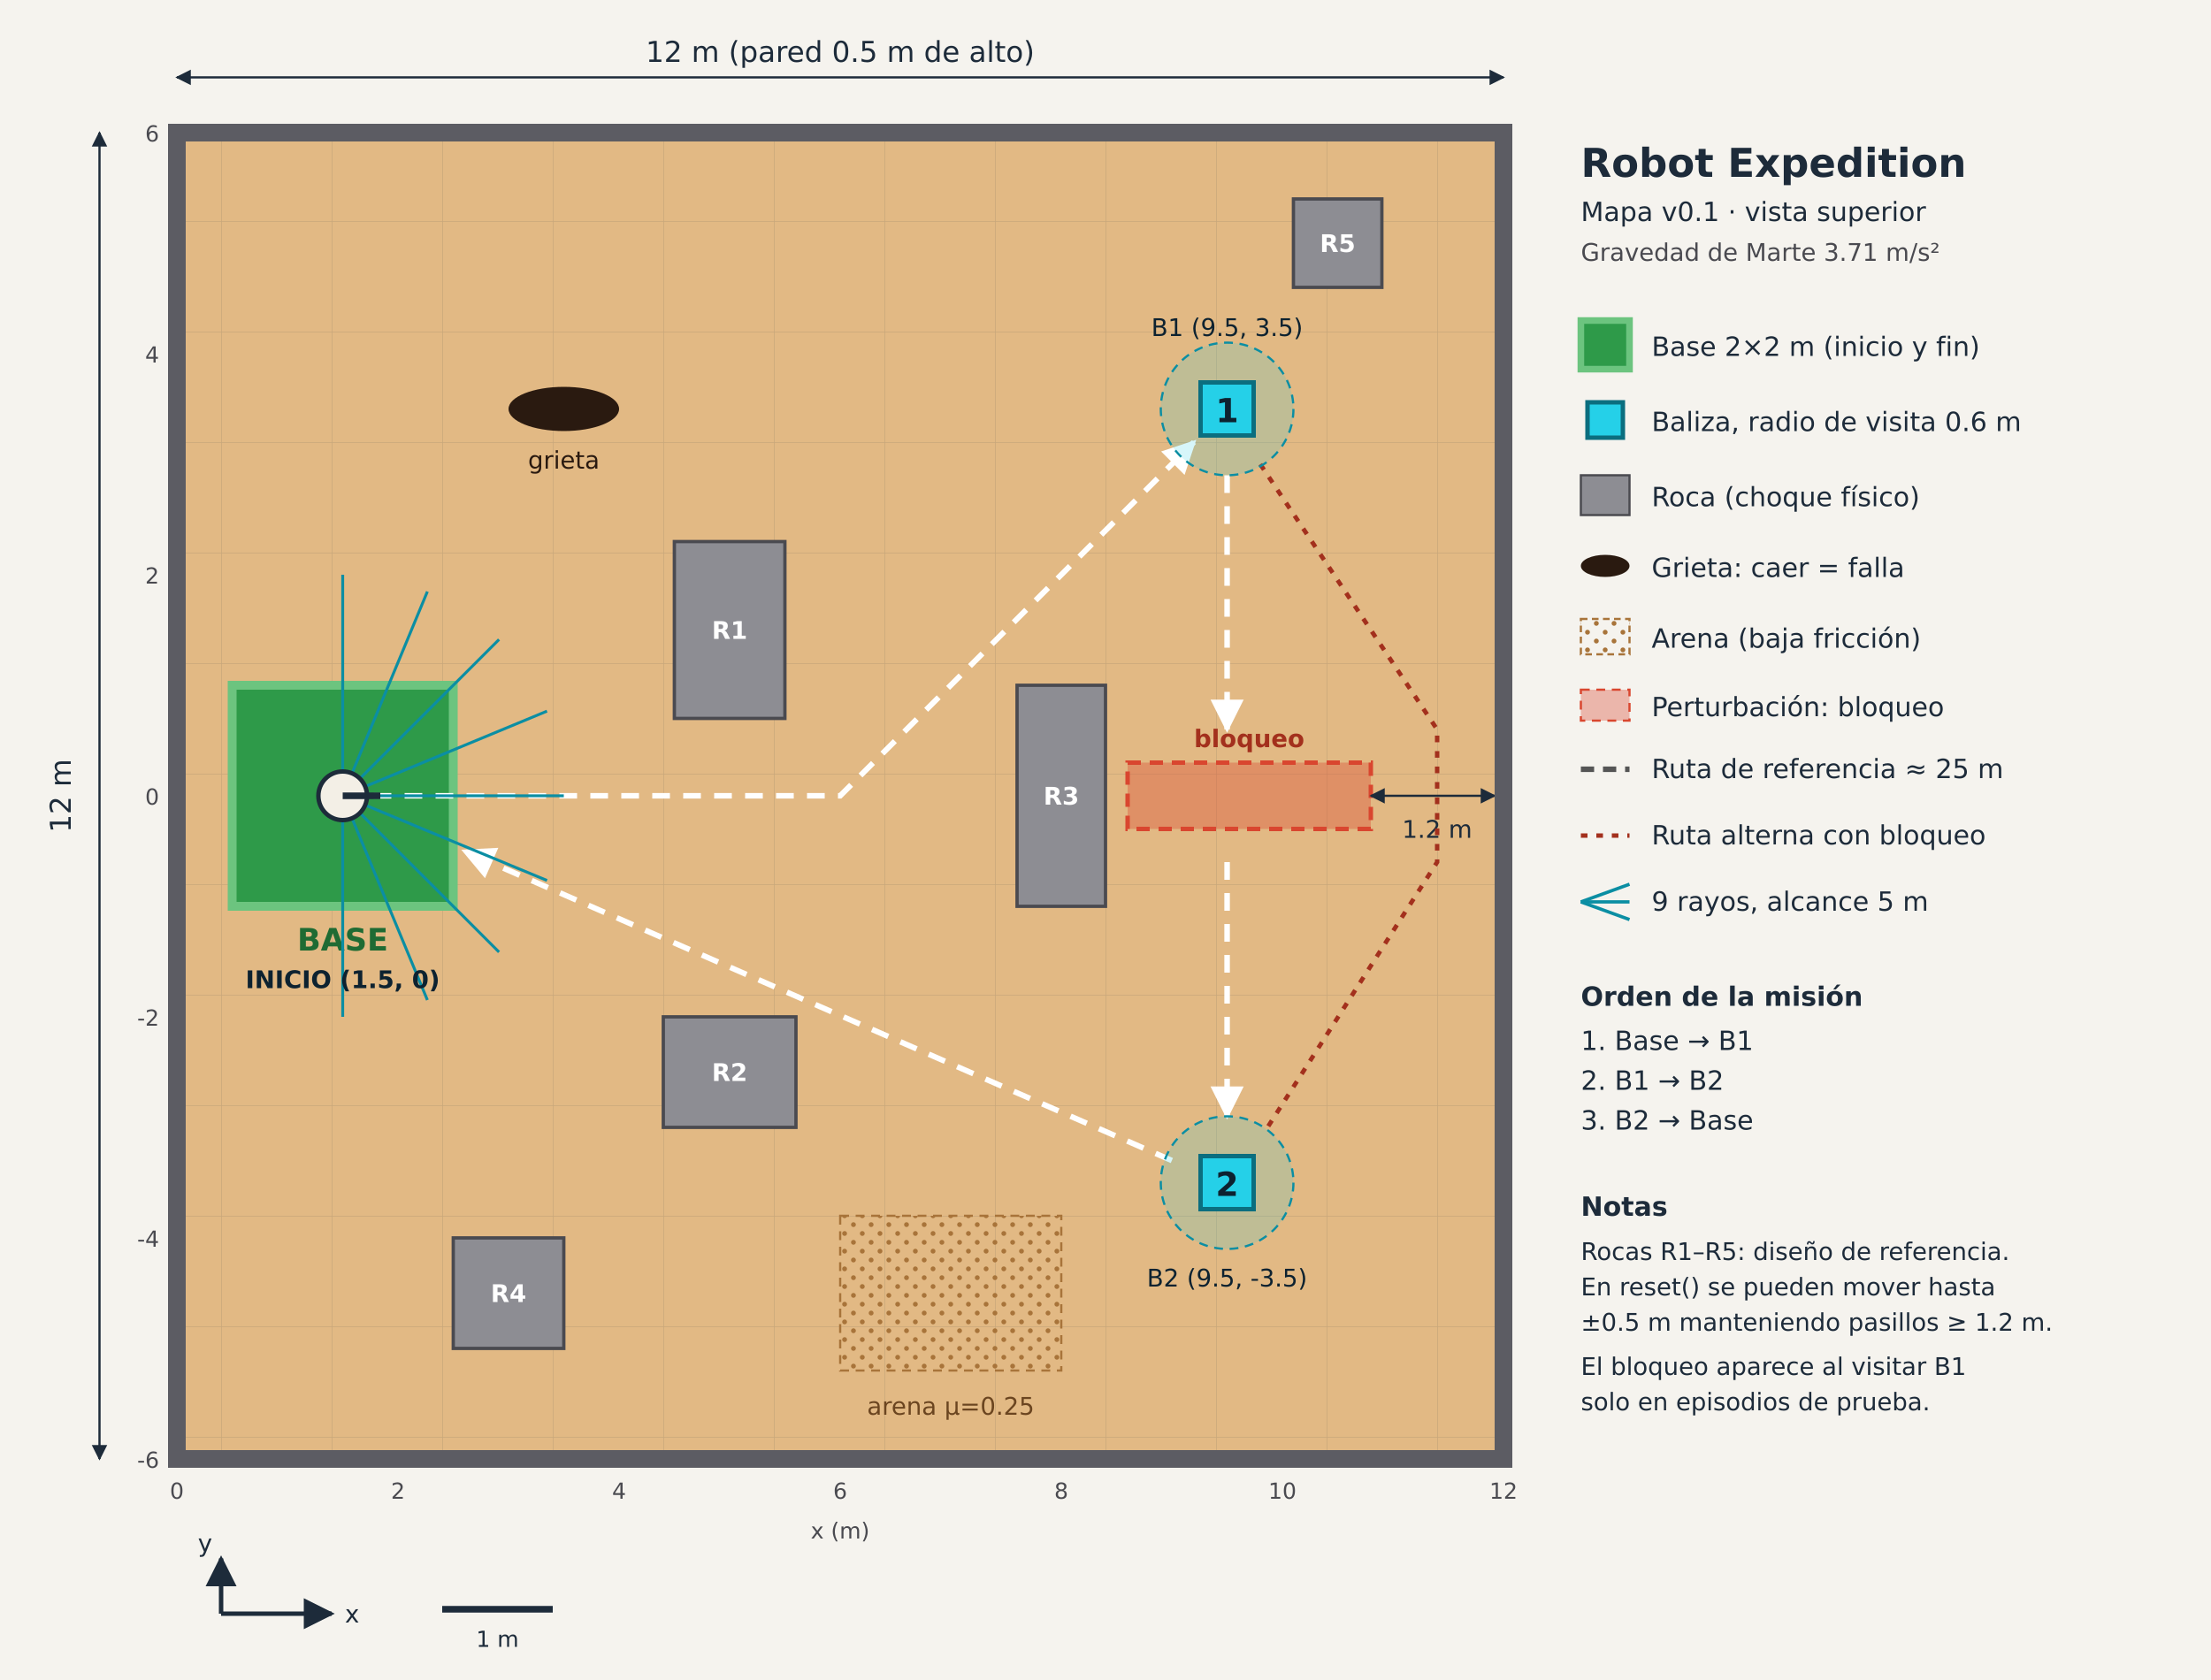
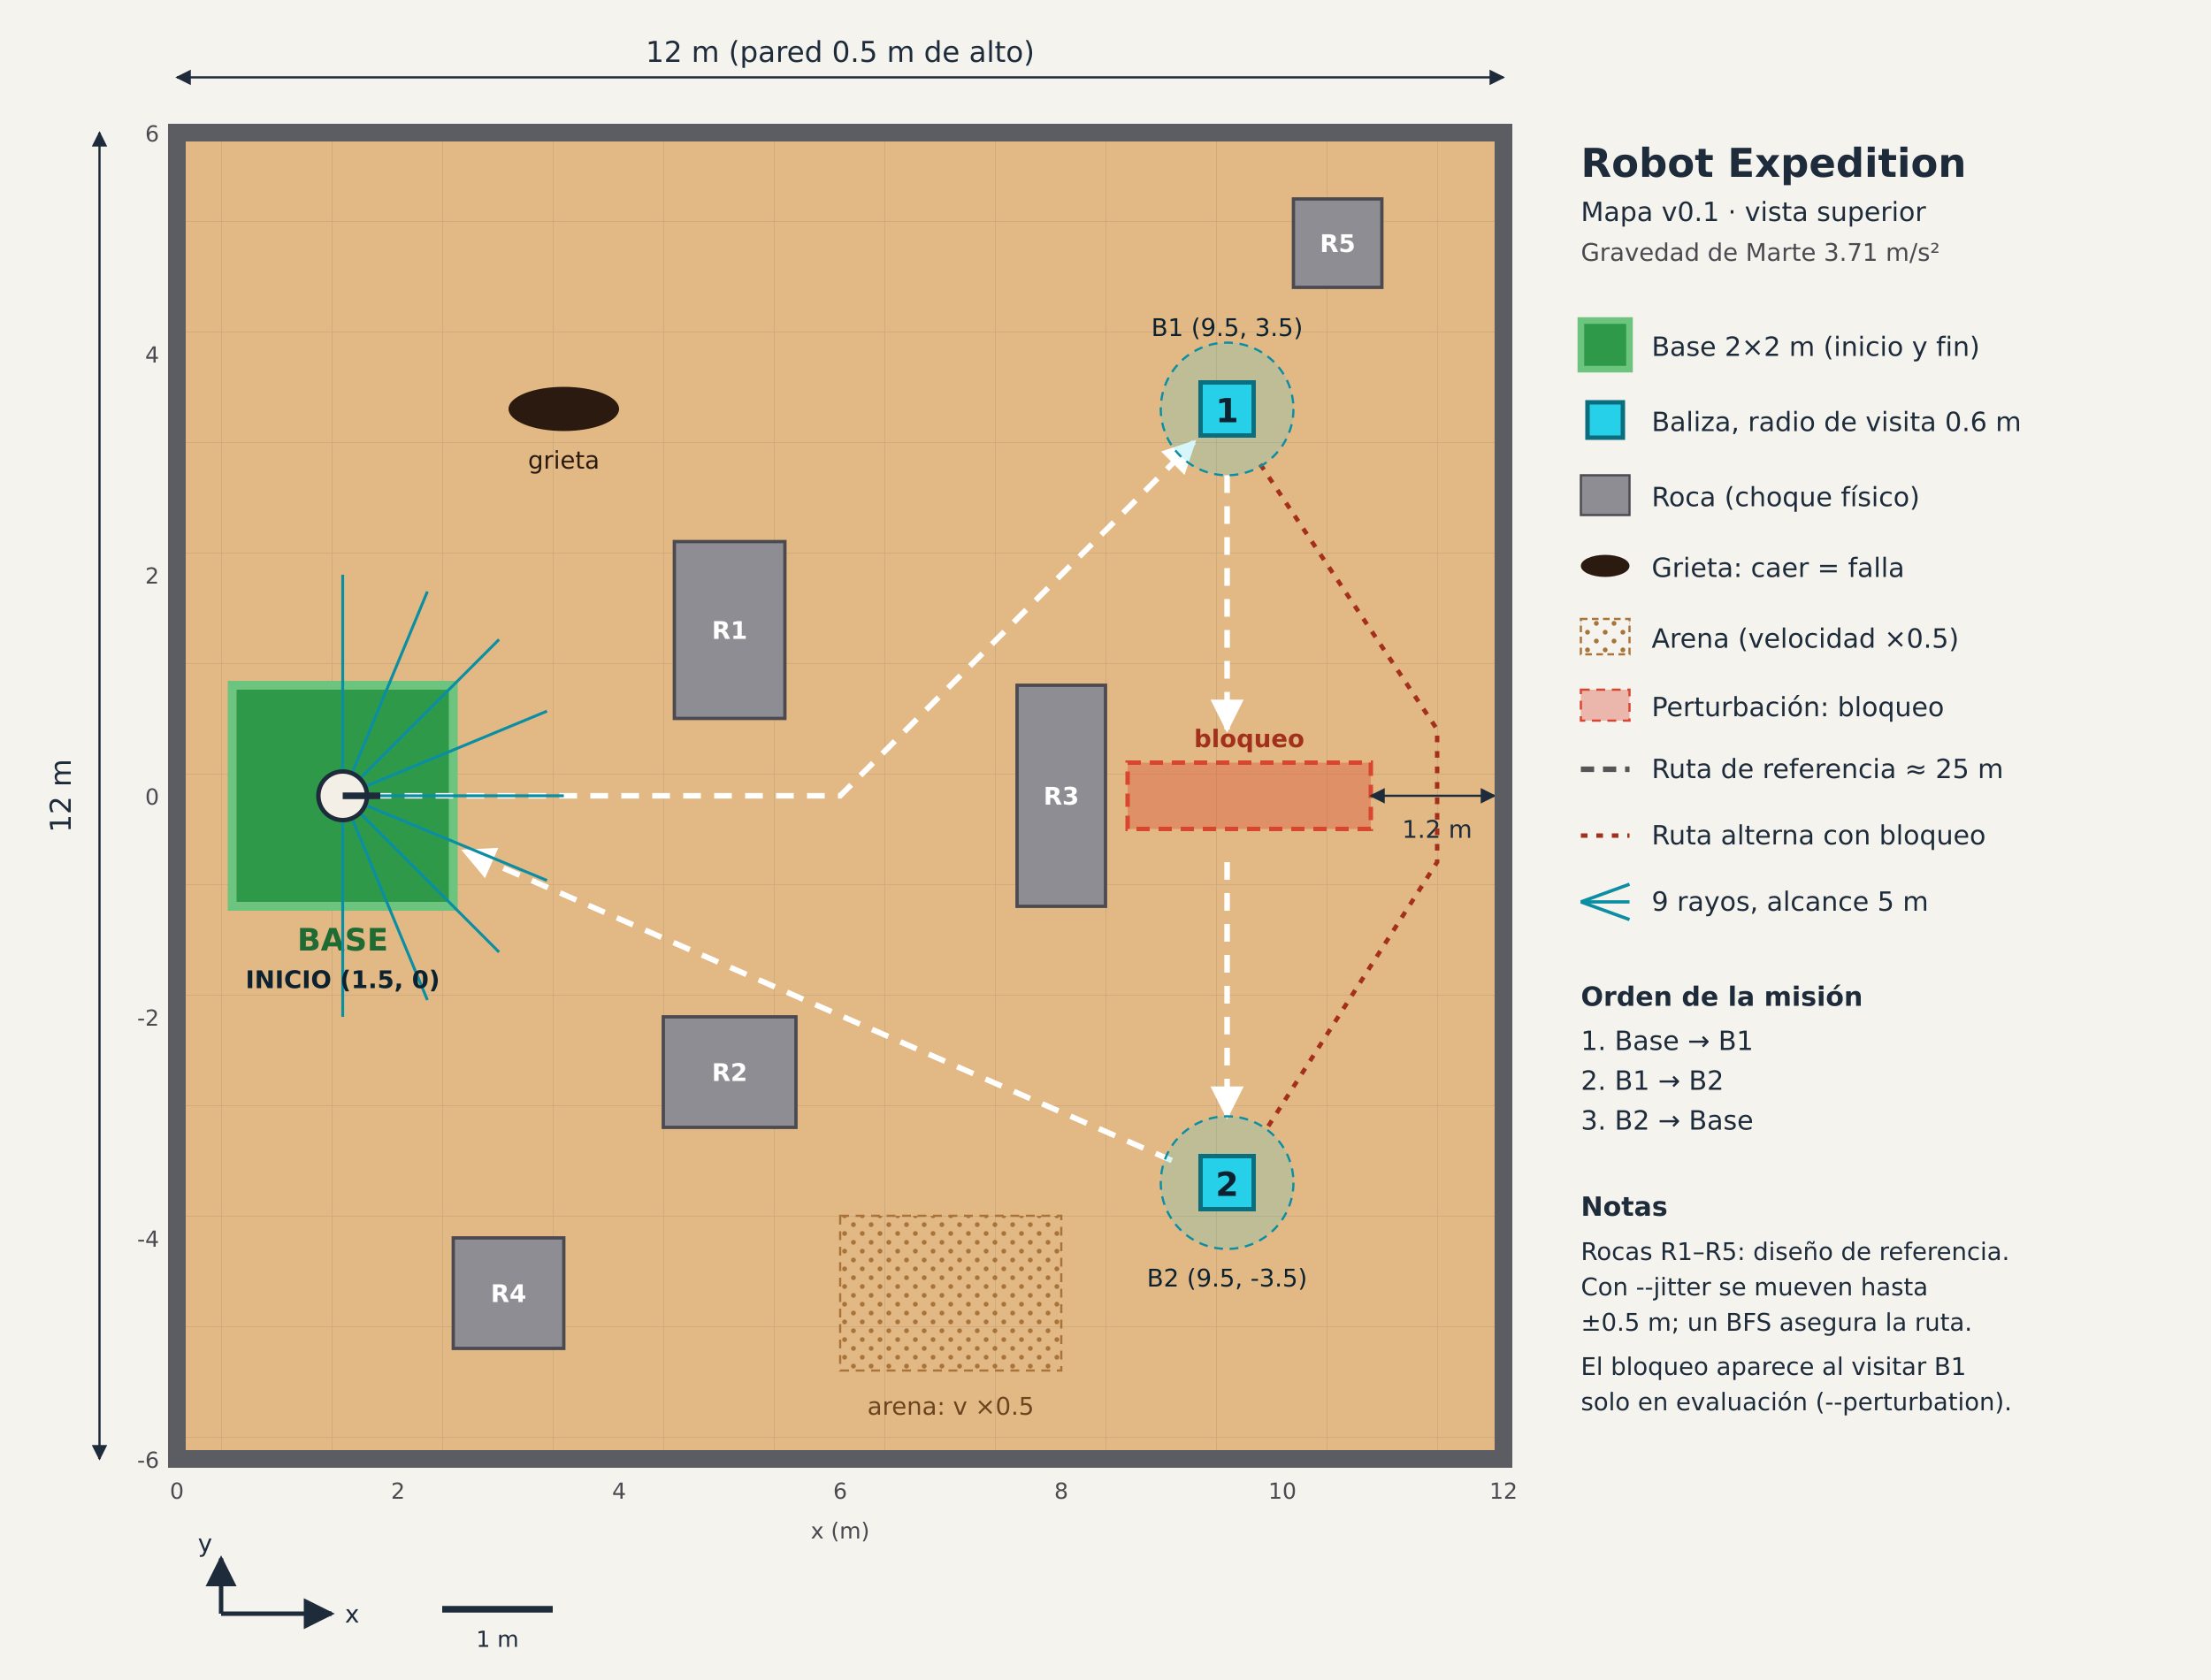
<svg xmlns="http://www.w3.org/2000/svg" viewBox="0 0 1000 760" width="1000" height="760" font-family="DejaVu Sans, Arial, sans-serif">
  <defs>
    <pattern id="grid" width="50" height="50" patternUnits="userSpaceOnUse">
      <path d="M 50 0 L 0 0 0 50" fill="none" stroke="#c9a77a" stroke-width="0.6" />
    </pattern>
    <pattern id="sand" width="8" height="8" patternUnits="userSpaceOnUse">
      <circle cx="2" cy="2" r="1.1" fill="#a8743a" />
      <circle cx="6" cy="6" r="1.1" fill="#a8743a" />
    </pattern>
    <marker id="arrow" viewBox="0 0 10 10" refX="9" refY="5" markerWidth="7" markerHeight="7" orient="auto-start-reverse">
      <path d="M0,0 L10,5 L0,10 z" fill="#1d2b3a" />
    </marker>
    <marker id="route" viewBox="0 0 10 10" refX="9" refY="5" markerWidth="6" markerHeight="6" orient="auto">
      <path d="M0,0 L10,5 L0,10 z" fill="#ffffff" />
    </marker>
  </defs>
  <rect width="1000" height="760" fill="#f5f3ee" />
  <rect x="80" y="60" width="600" height="600" fill="#e2b984" />
  <rect x="80" y="60" width="600" height="600" fill="url(#grid)" />
  <rect x="380" y="550" width="100" height="70" fill="url(#sand)" stroke="#a8743a" stroke-dasharray="4 3" />
-   <text x="430" y="640" font-size="11" text-anchor="middle" fill="#6b4520">arena μ=0.25</text>
+   <text x="430" y="640" font-size="11" text-anchor="middle" fill="#6b4520">arena: v ×0.5</text>
  <ellipse cx="255" cy="185" rx="25" ry="10" fill="#2a1a10" />
  <text x="255" y="212" font-size="11" text-anchor="middle" fill="#2a1a10">grieta</text>
  <rect x="105" y="310" width="100" height="100" fill="#2e9a49" stroke="#6cc47f" stroke-width="4" />
  <text x="155" y="430" font-size="14" font-weight="bold" text-anchor="middle" fill="#1f6b33">BASE</text>
  <g fill="#8d8d93" stroke="#4a4a50" stroke-width="1.5">
    <rect x="305" y="245" width="50" height="80" />
    <rect x="300" y="460" width="60" height="50" />
    <rect x="460" y="310" width="40" height="100" />
    <rect x="205" y="560" width="50" height="50" />
    <rect x="585" y="90" width="40" height="40" />
  </g>
  <g font-size="11" fill="#ffffff" text-anchor="middle" font-weight="bold">
    <text x="330" y="289">R1</text>
    <text x="330" y="489">R2</text>
    <text x="480" y="364">R3</text>
    <text x="230" y="589">R4</text>
    <text x="605" y="114">R5</text>
  </g>
  <rect x="510" y="345" width="110" height="30" fill="#d9462f" fill-opacity="0.35" stroke="#d9462f" stroke-width="2" stroke-dasharray="6 4" />
  <text x="565" y="338" font-size="11" text-anchor="middle" fill="#a3301d" font-weight="bold">bloqueo</text>
  <line x1="620" y1="360" x2="676" y2="360" stroke="#1d2b3a" marker-start="url(#arrow)" marker-end="url(#arrow)" />
  <rect x="631" y="367" width="38" height="15" fill="#e2b984" />
  <text x="650" y="379" font-size="11" text-anchor="middle" fill="#1d2b3a">1.2 m</text>
  <g fill="none" stroke="#ffffff" stroke-width="2.5" stroke-dasharray="8 6">
    <polyline points="155,360 380,360 540,200" marker-end="url(#route)" />
    <polyline points="555,215 555,330" marker-end="url(#route)" />
    <polyline points="555,390 555,505" marker-end="url(#route)" />
    <polyline points="530,525 210,385" marker-end="url(#route)" />
  </g>
  <polyline points="570,210 650,330 650,390 572,512" fill="none" stroke="#a3301d" stroke-width="2" stroke-dasharray="3 4" />
  <g>
    <circle cx="555" cy="185" r="30" fill="#25d0e8" fill-opacity="0.18" stroke="#0b8ea3" stroke-dasharray="4 3" />
    <rect x="543" y="173" width="24" height="24" fill="#25d0e8" stroke="#0b6e7f" stroke-width="2" />
    <text x="555" y="191" font-size="15" font-weight="bold" text-anchor="middle" fill="#0d2230">1</text>
    <text x="555" y="152" font-size="11" text-anchor="middle" fill="#0d2230">B1 (9.5, 3.5)</text>
    <circle cx="555" cy="535" r="30" fill="#25d0e8" fill-opacity="0.18" stroke="#0b8ea3" stroke-dasharray="4 3" />
    <rect x="543" y="523" width="24" height="24" fill="#25d0e8" stroke="#0b6e7f" stroke-width="2" />
    <text x="555" y="541" font-size="15" font-weight="bold" text-anchor="middle" fill="#0d2230">2</text>
    <text x="555" y="582" font-size="11" text-anchor="middle" fill="#0d2230">B2 (9.5, -3.5)</text>
  </g>
  <g stroke="#0b8ea3" stroke-width="1.3">
    <line x1="155" y1="360" x2="155" y2="260" />
    <line x1="155" y1="360" x2="193.3" y2="267.6" />
    <line x1="155" y1="360" x2="225.7" y2="289.3" />
    <line x1="155" y1="360" x2="247.4" y2="321.7" />
    <line x1="155" y1="360" x2="255" y2="360" />
    <line x1="155" y1="360" x2="247.4" y2="398.3" />
    <line x1="155" y1="360" x2="225.7" y2="430.7" />
    <line x1="155" y1="360" x2="193.3" y2="452.4" />
    <line x1="155" y1="360" x2="155" y2="460" />
  </g>
  <circle cx="155" cy="360" r="11" fill="#f3efe6" stroke="#1d2b3a" stroke-width="2" />
  <line x1="155" y1="360" x2="172" y2="360" stroke="#1d2b3a" stroke-width="3" />
  <text x="155" y="447" font-size="11" text-anchor="middle" fill="#0d2230" font-weight="bold">INICIO (1.5, 0)</text>
  <rect x="80" y="60" width="600" height="600" fill="none" stroke="#5c5c63" stroke-width="8" />
  <line x1="80" y1="35" x2="680" y2="35" stroke="#1d2b3a" marker-start="url(#arrow)" marker-end="url(#arrow)" />
  <text x="380" y="28" font-size="13" text-anchor="middle" fill="#1d2b3a">12 m (pared 0.5 m de alto)</text>
  <line x1="45" y1="60" x2="45" y2="660" stroke="#1d2b3a" marker-start="url(#arrow)" marker-end="url(#arrow)" />
  <text x="32" y="360" font-size="13" text-anchor="middle" fill="#1d2b3a" transform="rotate(-90 32 360)">12 m</text>
  <g font-size="10" fill="#4a4a50" text-anchor="middle">
    <text x="80" y="678">0</text>
    <text x="180" y="678">2</text>
    <text x="280" y="678">4</text>
    <text x="380" y="678">6</text>
    <text x="480" y="678">8</text>
    <text x="580" y="678">10</text>
    <text x="680" y="678">12</text>
    <text x="380" y="696">x (m)</text>
  </g>
  <g font-size="10" fill="#4a4a50" text-anchor="end">
    <text x="72" y="64">6</text>
    <text x="72" y="164">4</text>
    <text x="72" y="264">2</text>
    <text x="72" y="364">0</text>
    <text x="72" y="464">-2</text>
    <text x="72" y="564">-4</text>
    <text x="72" y="664">-6</text>
  </g>
  <g stroke="#1d2b3a" stroke-width="2">
    <line x1="100" y1="730" x2="150" y2="730" marker-end="url(#arrow)" />
    <line x1="100" y1="730" x2="100" y2="705" marker-end="url(#arrow)" />
  </g>
  <text x="156" y="734" font-size="11" fill="#1d2b3a">x</text>
  <text x="96" y="702" font-size="11" fill="#1d2b3a" text-anchor="end">y</text>
  <line x1="200" y1="728" x2="250" y2="728" stroke="#1d2b3a" stroke-width="3" />
  <text x="225" y="745" font-size="10" text-anchor="middle" fill="#1d2b3a">1 m</text>
  <g font-size="12" fill="#1d2b3a">
    <text x="715" y="80" font-size="18" font-weight="bold">Robot Expedition</text>
    <text x="715" y="100" font-size="12">Mapa v0.1 · vista superior</text>
    <text x="715" y="118" font-size="11" fill="#4a4a50">Gravedad de Marte 3.71 m/s²</text>
    <rect x="715" y="145" width="22" height="22" fill="#2e9a49" stroke="#6cc47f" stroke-width="3" />
    <text x="747" y="161">Base 2×2 m (inicio y fin)</text>
    <rect x="718" y="182" width="16" height="16" fill="#25d0e8" stroke="#0b6e7f" stroke-width="2" />
    <text x="747" y="195">Baliza, radio de visita 0.6 m</text>
    <rect x="715" y="215" width="22" height="18" fill="#8d8d93" stroke="#4a4a50" />
    <text x="747" y="229">Roca (choque físico)</text>
    <ellipse cx="726" cy="256" rx="11" ry="5" fill="#2a1a10" />
    <text x="747" y="261">Grieta: caer = falla</text>
    <rect x="715" y="280" width="22" height="16" fill="url(#sand)" stroke="#a8743a" stroke-dasharray="3 2" />
-     <text x="747" y="293">Arena (baja fricción)</text>
+     <text x="747" y="293">Arena (velocidad ×0.5)</text>
    <rect x="715" y="312" width="22" height="14" fill="#d9462f" fill-opacity="0.35" stroke="#d9462f" stroke-dasharray="4 3" />
    <text x="747" y="324">Perturbación: bloqueo</text>
    <line x1="715" y1="348" x2="737" y2="348" stroke="#555" stroke-width="2.5" stroke-dasharray="6 4" />
    <text x="747" y="352">Ruta de referencia ≈ 25 m</text>
    <line x1="715" y1="378" x2="737" y2="378" stroke="#a3301d" stroke-width="2" stroke-dasharray="3 4" />
    <text x="747" y="382">Ruta alterna con bloqueo</text>
    <line x1="715" y1="408" x2="737" y2="400" stroke="#0b8ea3" stroke-width="1.5" />
    <line x1="715" y1="408" x2="737" y2="408" stroke="#0b8ea3" stroke-width="1.5" />
    <line x1="715" y1="408" x2="737" y2="416" stroke="#0b8ea3" stroke-width="1.5" />
    <text x="747" y="412">9 rayos, alcance 5 m</text>
    <text x="715" y="455" font-weight="bold">Orden de la misión</text>
    <text x="715" y="475">1. Base → B1</text>
    <text x="715" y="493">2. B1 → B2</text>
    <text x="715" y="511">3. B2 → Base</text>
    <text x="715" y="550" font-weight="bold">Notas</text>
    <text x="715" y="570" font-size="11">Rocas R1–R5: diseño de referencia.</text>
-     <text x="715" y="586" font-size="11">En reset() se pueden mover hasta</text>
-     <text x="715" y="602" font-size="11">±0.5 m manteniendo pasillos ≥ 1.2 m.</text>
+     <text x="715" y="586" font-size="11">Con --jitter se mueven hasta</text>
+     <text x="715" y="602" font-size="11">±0.5 m; un BFS asegura la ruta.</text>
    <text x="715" y="622" font-size="11">El bloqueo aparece al visitar B1</text>
-     <text x="715" y="638" font-size="11">solo en episodios de prueba.</text>
+     <text x="715" y="638" font-size="11">solo en evaluación (--perturbation).</text>
  </g>
</svg>
